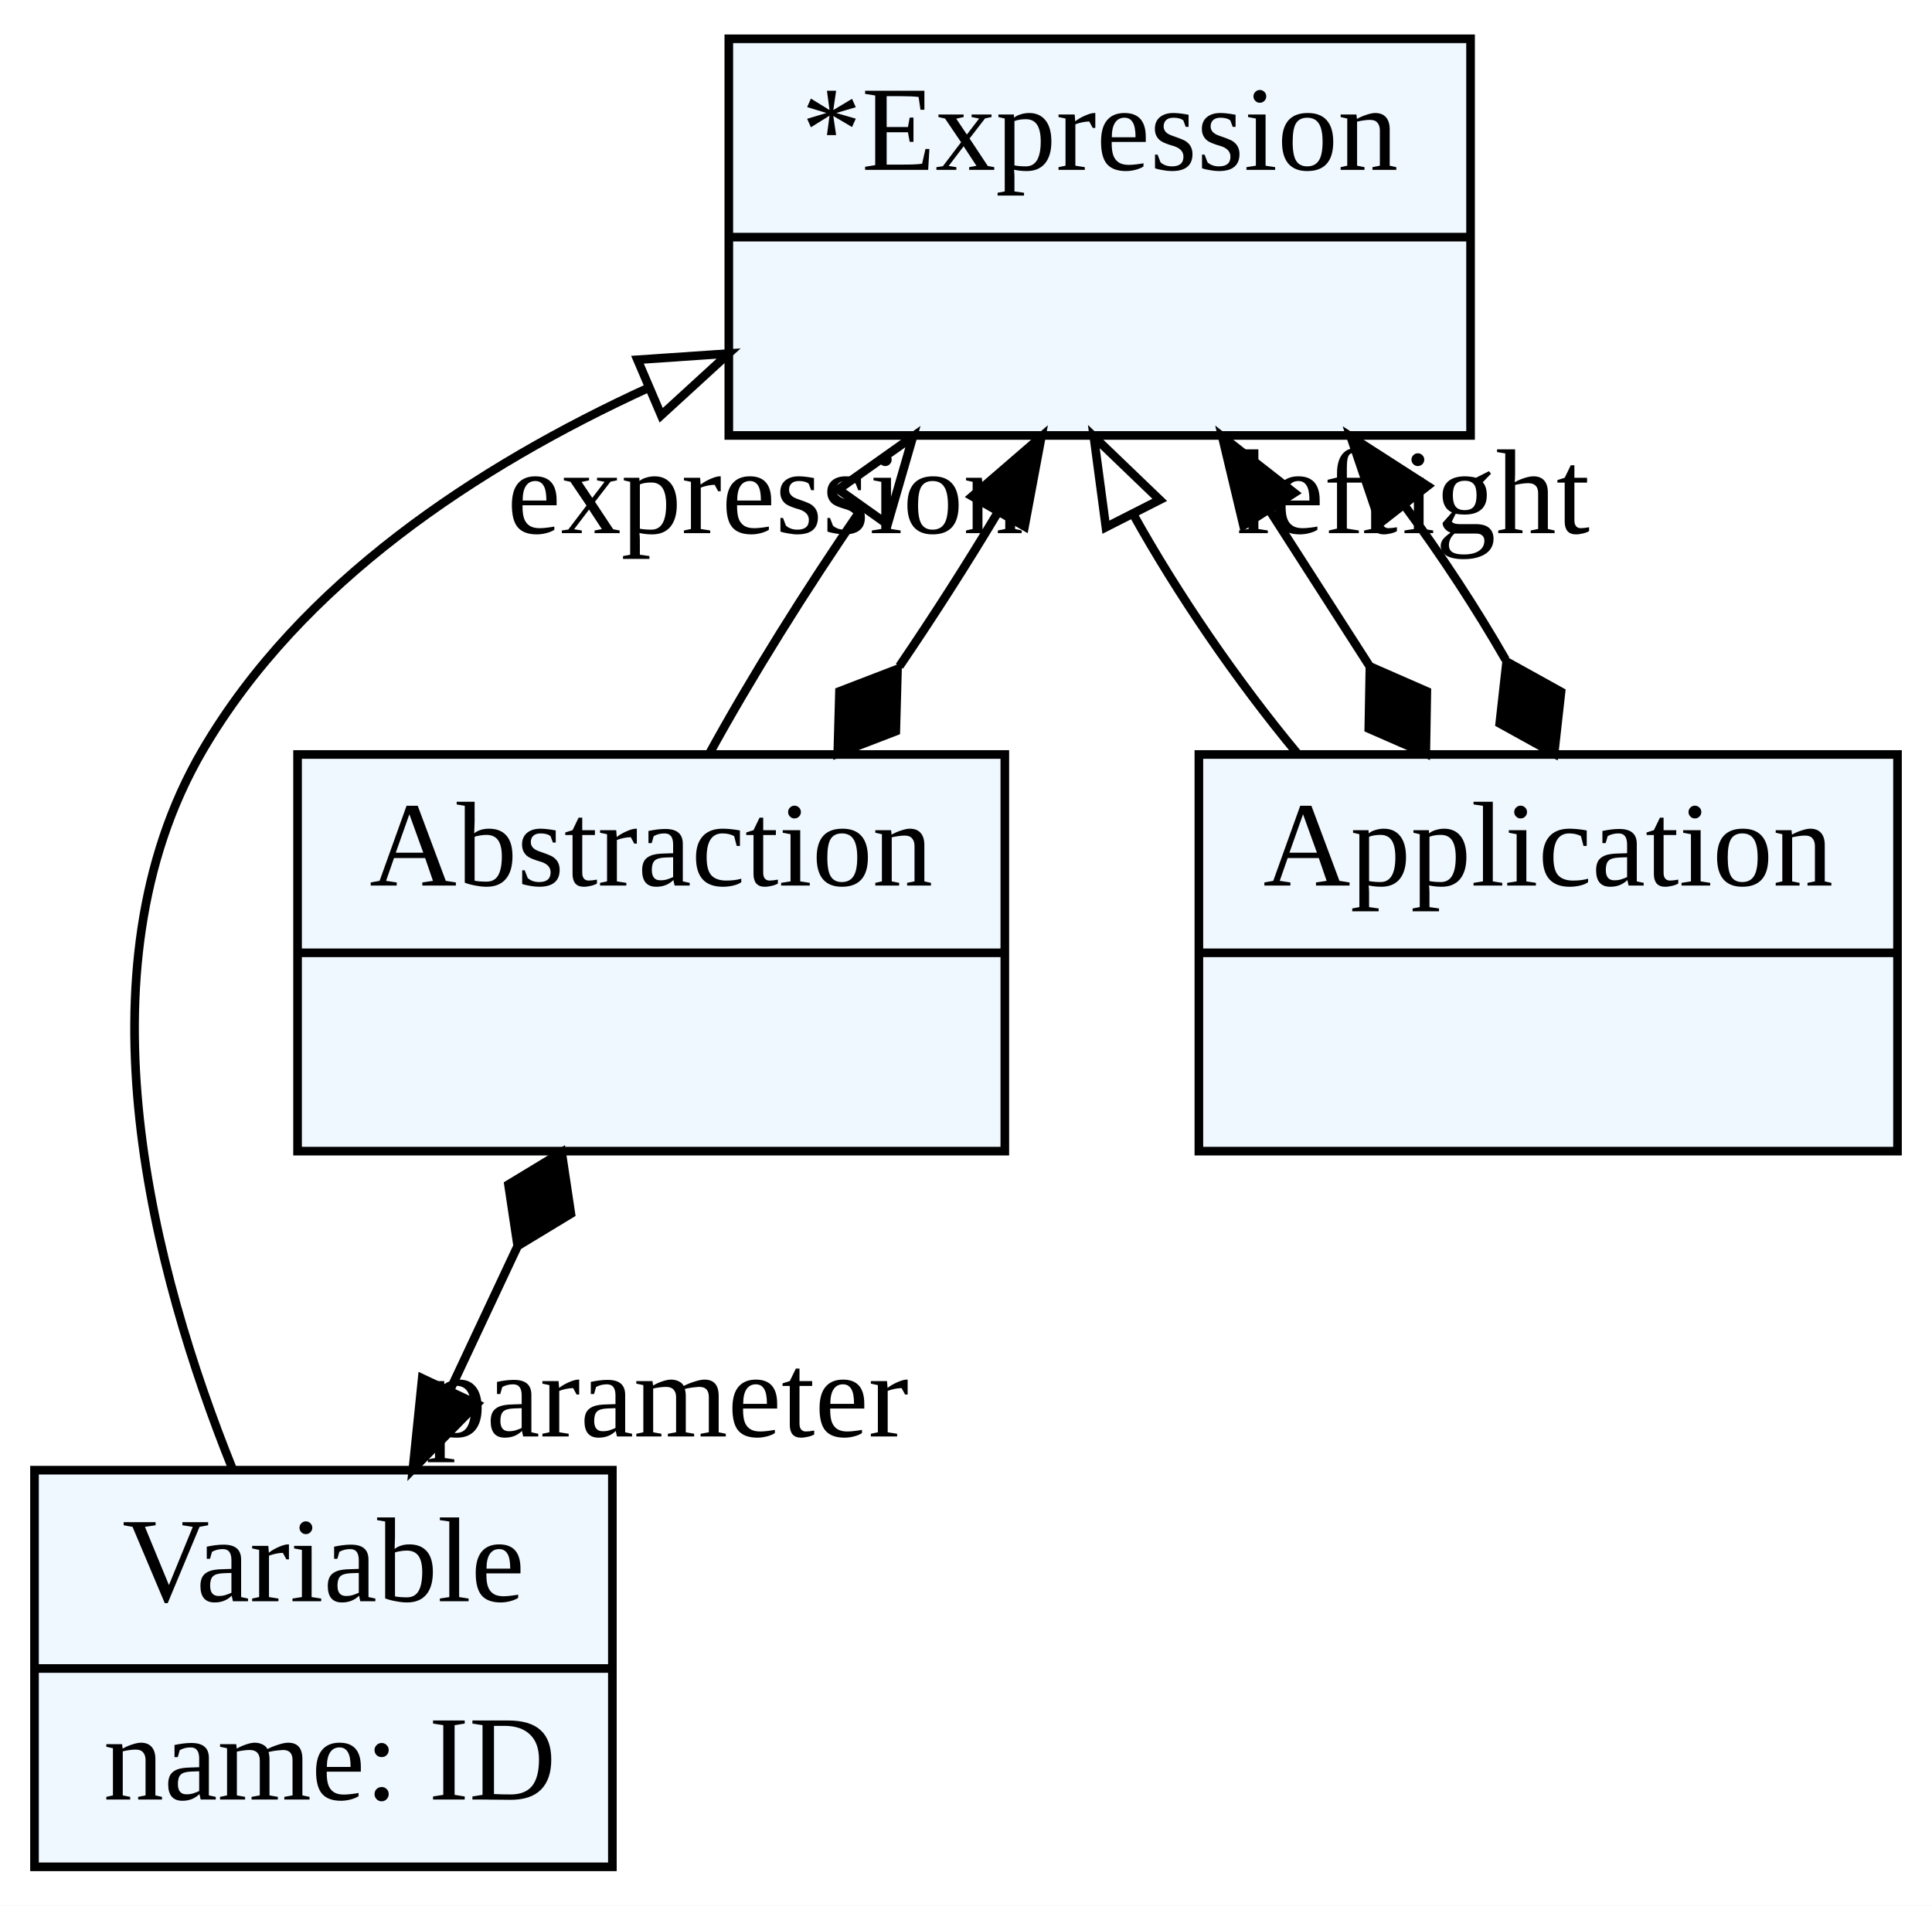
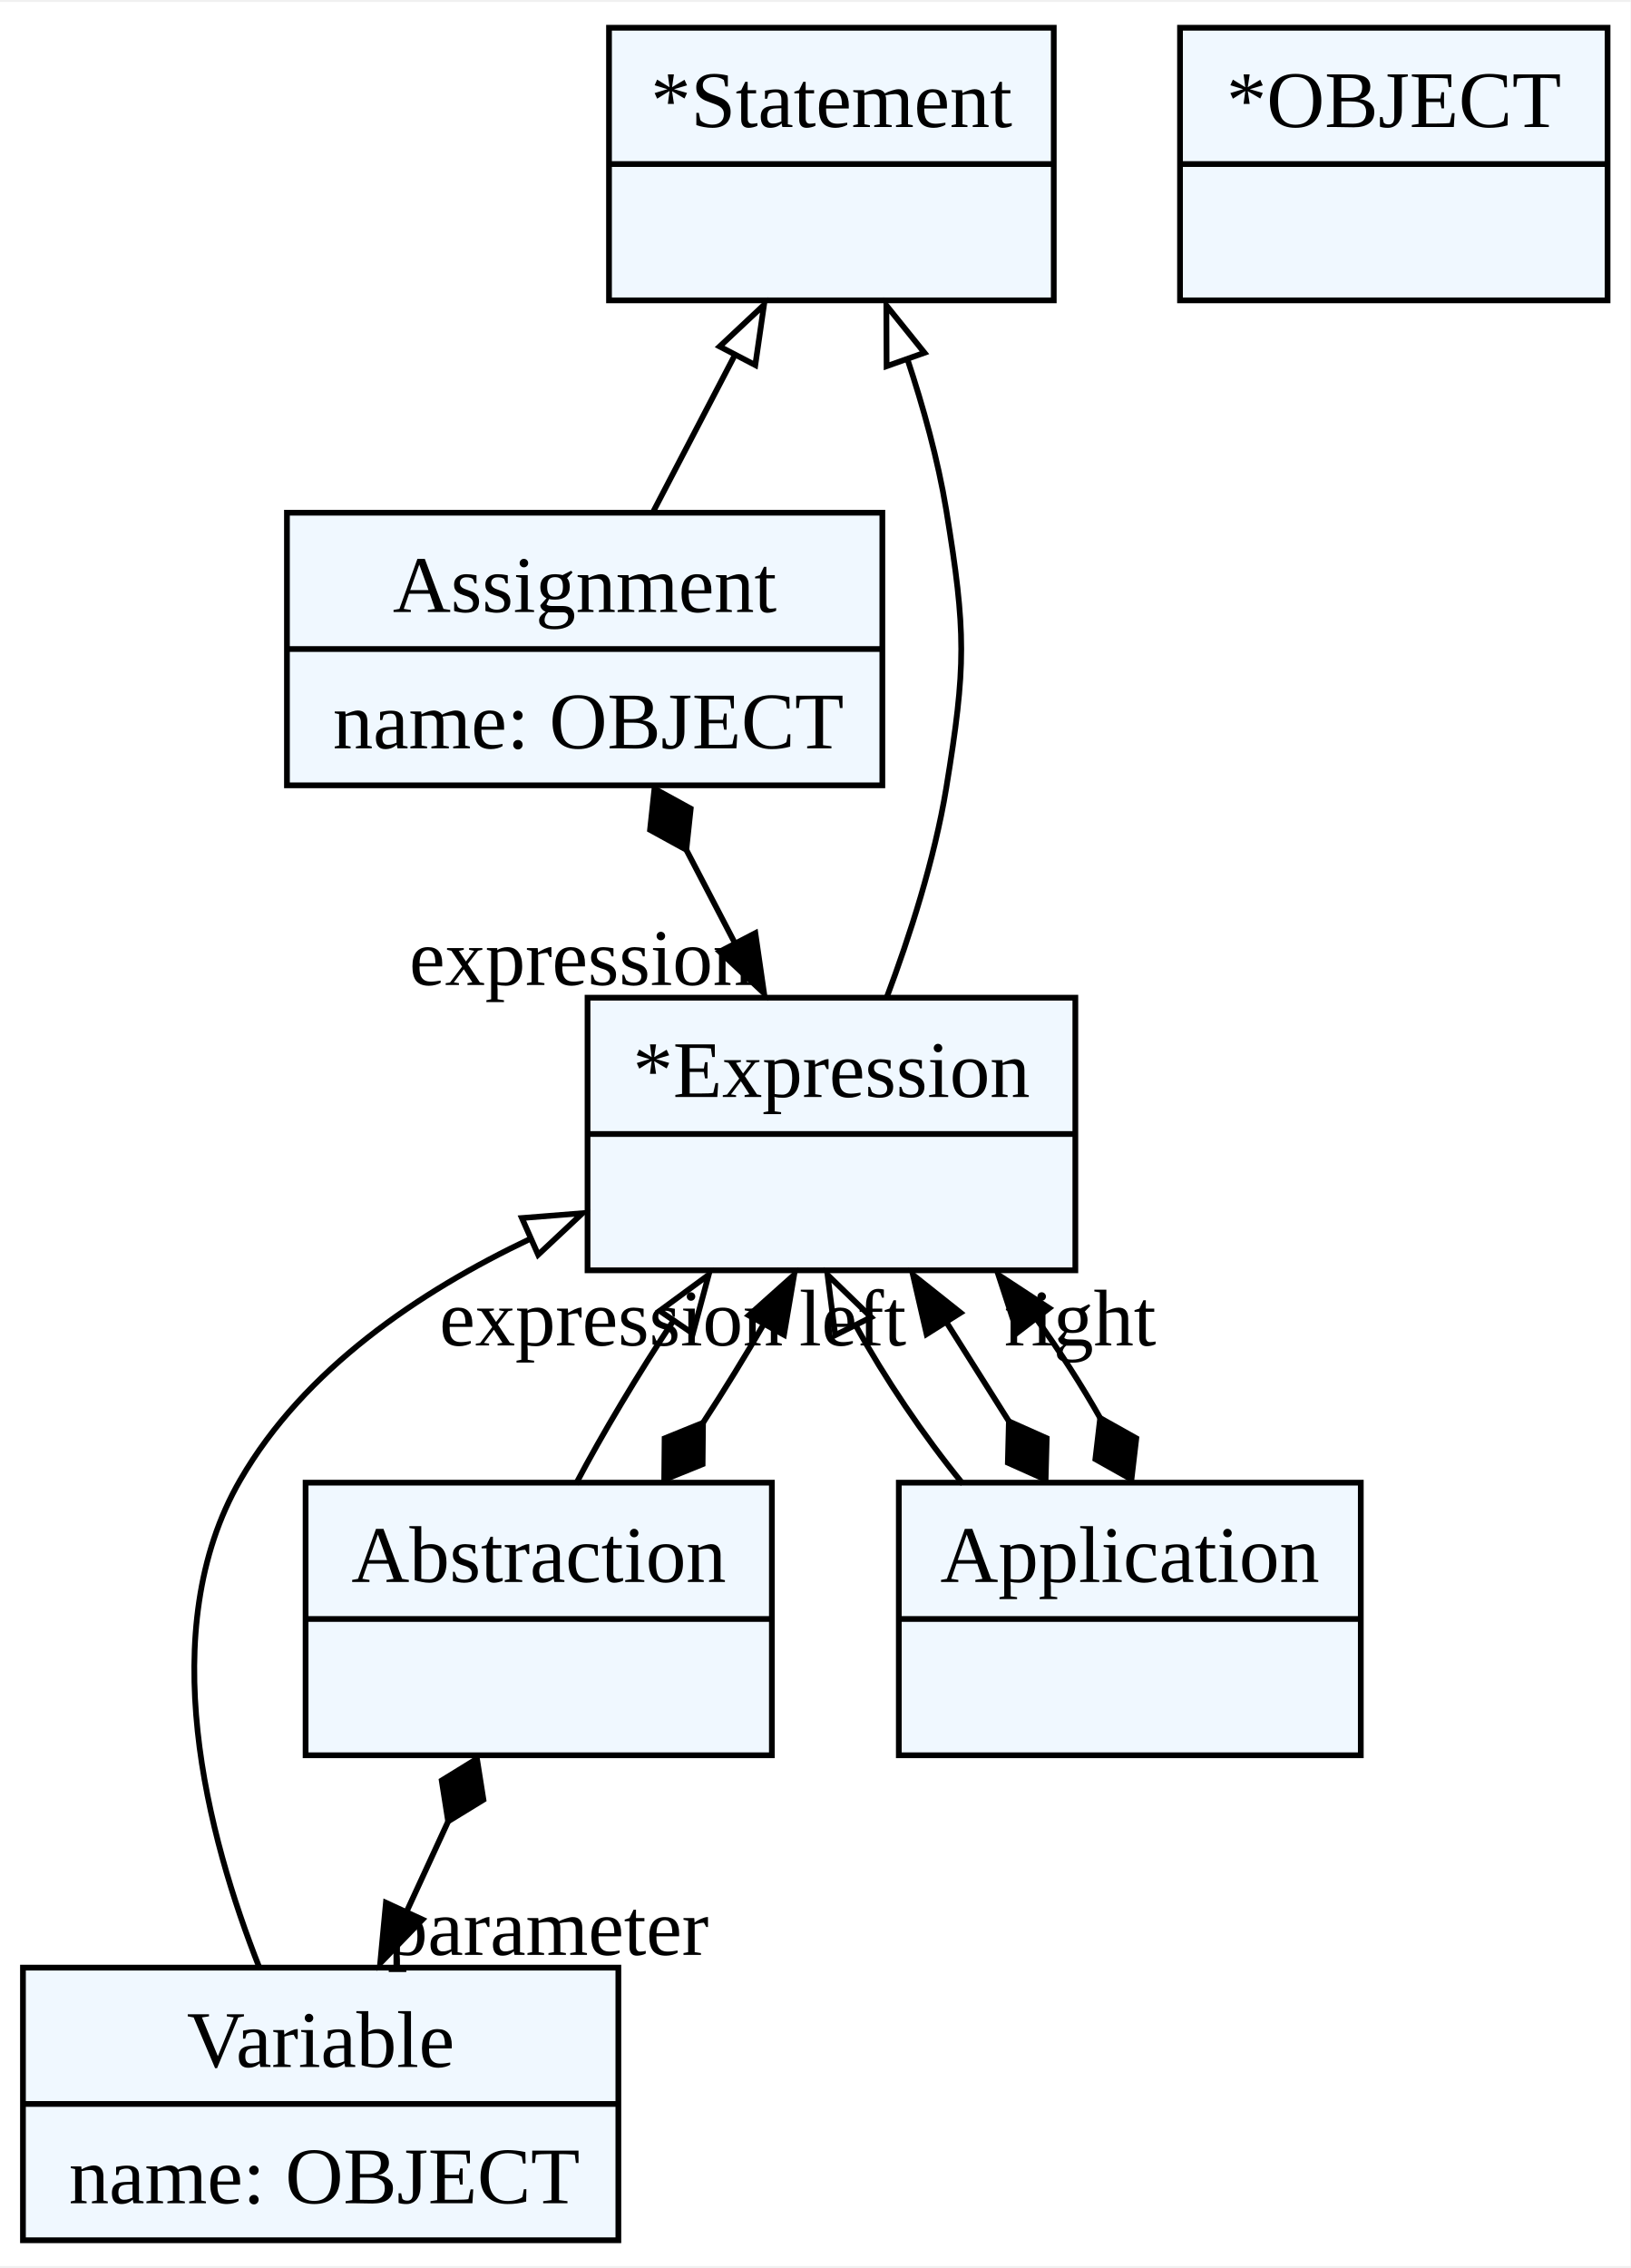
- <svg xmlns="http://www.w3.org/2000/svg" width="224pt" height="221pt" viewBox="0.00 0.00 224.00 221.00">
-   <g id="graph0" class="graph" transform="scale(1 1) rotate(0) translate(4 217)">
-     <polygon fill="white" stroke="transparent" points="-4,4 -4,-217 220,-217 220,4 -4,4" />
+ <svg xmlns="http://www.w3.org/2000/svg" width="284pt" height="395pt" viewBox="0.00 0.00 284.12 394.50">
+   <g id="graph0" class="graph" transform="scale(1 1) rotate(0) translate(4 390.5)">
+     <polygon fill="white" stroke="none" points="-4,4 -4,-390.5 280.12,-390.5 280.12,4 -4,4" />
    <g id="node1" class="node">
-       <polygon fill="aliceblue" stroke="black" points="80.5,-166.5 80.5,-212.5 166.5,-212.5 166.5,-166.5 80.5,-166.5" />
-       <text text-anchor="middle" x="123.5" y="-197.3" font-family="Times New Roman,serif" font-size="14.00">*Expression</text>
-       <polyline fill="none" stroke="black" points="80.5,-189.5 166.5,-189.5 " />
-       <text text-anchor="middle" x="123.5" y="-174.3" font-family="Times New Roman,serif" font-size="14.00"> </text>
+       <polygon fill="aliceblue" stroke="black" points="102.12,-338.5 102.12,-386 179.62,-386 179.62,-338.5 102.12,-338.5" />
+       <text text-anchor="middle" x="140.88" y="-368.7" font-family="Times New Roman,serif" font-size="14.00">*Statement</text>
+       <polyline fill="none" stroke="black" points="102.12,-362.25 179.62,-362.25" />
+       <text text-anchor="middle" x="140.88" y="-344.95" font-family="Times New Roman,serif" font-size="14.00"> </text>
    </g>
    <g id="node2" class="node">
-       <polygon fill="aliceblue" stroke="black" points="0,-0.5 0,-46.5 67,-46.5 67,-0.5 0,-0.5" />
-       <text text-anchor="middle" x="33.5" y="-31.3" font-family="Times New Roman,serif" font-size="14.00">Variable</text>
-       <polyline fill="none" stroke="black" points="0,-23.5 67,-23.5 " />
-       <text text-anchor="start" x="8" y="-8.3" font-family="Times New Roman,serif" font-size="14.00">name: ID</text>
+       <polygon fill="aliceblue" stroke="black" points="46,-254 46,-301.5 149.75,-301.5 149.75,-254 46,-254" />
+       <text text-anchor="middle" x="97.88" y="-284.2" font-family="Times New Roman,serif" font-size="14.00">Assignment</text>
+       <polyline fill="none" stroke="black" points="46,-277.75 149.75,-277.75" />
+       <text text-anchor="start" x="54" y="-260.45" font-family="Times New Roman,serif" font-size="14.00">name: OBJECT</text>
+     </g>
+     <g id="edge1" class="edge">
+       <path fill="none" stroke="black" d="M124.06,-328.99C119.23,-319.72 114.06,-309.81 109.61,-301.27" />
+       <polygon fill="none" stroke="black" points="121.4,-330.46 129.13,-337.71 127.61,-327.22 121.4,-330.46" />
+     </g>
+     <g id="node3" class="node">
+       <polygon fill="aliceblue" stroke="black" points="98.38,-169.5 98.38,-217 183.38,-217 183.38,-169.5 98.38,-169.5" />
+       <text text-anchor="middle" x="140.88" y="-199.7" font-family="Times New Roman,serif" font-size="14.00">*Expression</text>
+       <polyline fill="none" stroke="black" points="98.38,-193.25 183.38,-193.25" />
+       <text text-anchor="middle" x="140.88" y="-175.95" font-family="Times New Roman,serif" font-size="14.00"> </text>
    </g>
    <g id="edge2" class="edge">
-       <path fill="none" stroke="black" d="M71.16,-172.01C51.36,-162.93 30.88,-149.45 19.5,-130 4.48,-104.32 13.89,-69.21 22.94,-46.69" />
-       <polygon fill="none" stroke="black" points="69.91,-175.28 80.48,-176 72.66,-168.84 69.91,-175.28" />
+       <path fill="none" stroke="black" d="M154.08,-328.38C156.89,-319.92 159.44,-310.74 160.88,-302 164.37,-280.73 164.37,-274.77 160.88,-253.5 158.83,-241.07 154.54,-227.74 150.45,-216.88" />
+       <polygon fill="none" stroke="black" points="150.49,-327.03 150.45,-337.62 157.09,-329.37 150.49,-327.03" />
    </g>
-     <g id="node3" class="node">
-       <polygon fill="aliceblue" stroke="black" points="30.5,-83.5 30.5,-129.5 112.5,-129.5 112.5,-83.5 30.5,-83.5" />
-       <text text-anchor="middle" x="71.5" y="-114.3" font-family="Times New Roman,serif" font-size="14.00">Abstraction</text>
-       <polyline fill="none" stroke="black" points="30.5,-106.5 112.5,-106.5 " />
-       <text text-anchor="middle" x="71.5" y="-91.3" font-family="Times New Roman,serif" font-size="14.00"> </text>
-     </g>
-     <g id="edge1" class="edge">
-       <path fill="none" stroke="black" d="M95.89,-157.99C89.4,-148.56 83.04,-138.35 78.25,-129.61" />
-       <polygon fill="none" stroke="black" points="93.2,-160.24 101.85,-166.37 98.9,-156.19 93.2,-160.24" />
+     <g id="edge3" class="edge">
+       <path fill="none" stroke="black" d="M115.62,-242.71C118.47,-237.24 121.41,-231.6 124.23,-226.18" />
+       <polygon fill="black" stroke="black" points="115.59,-242.77 116.36,-249.94 110.04,-253.41 109.27,-246.24 115.59,-242.77" />
+       <polygon fill="black" stroke="black" points="127.62,-228.25 129.14,-217.77 121.41,-225.02 127.62,-228.25" />
+       <text text-anchor="middle" x="97.26" y="-219.22" font-family="Times New Roman,serif" font-size="14.00">expression </text>
    </g>
    <g id="node4" class="node">
-       <polygon fill="aliceblue" stroke="black" points="135,-83.5 135,-129.5 216,-129.5 216,-83.5 135,-83.5" />
-       <text text-anchor="middle" x="175.5" y="-114.3" font-family="Times New Roman,serif" font-size="14.00">Application</text>
-       <polyline fill="none" stroke="black" points="135,-106.5 216,-106.5 " />
-       <text text-anchor="middle" x="175.5" y="-91.3" font-family="Times New Roman,serif" font-size="14.00"> </text>
-     </g>
-     <g id="edge3" class="edge">
-       <path fill="none" stroke="black" d="M127.36,-157.41C132.51,-148.14 139.31,-138.18 146.42,-129.61" />
-       <polygon fill="none" stroke="black" points="124.22,-155.86 122.82,-166.37 130.46,-159.03 124.22,-155.86" />
+       <polygon fill="aliceblue" stroke="black" points="0,-0.5 0,-48 103.75,-48 103.75,-0.5 0,-0.5" />
+       <text text-anchor="middle" x="51.88" y="-30.7" font-family="Times New Roman,serif" font-size="14.00">Variable</text>
+       <polyline fill="none" stroke="black" points="0,-24.25 103.75,-24.25" />
+       <text text-anchor="start" x="8" y="-6.95" font-family="Times New Roman,serif" font-size="14.00">name: OBJECT</text>
    </g>
    <g id="edge5" class="edge">
-       <path fill="none" stroke="black" d="M100.28,-139.73C104.24,-145.55 108.12,-151.62 111.59,-157.41" />
-       <polygon fill="black" stroke="black" points="100.06,-139.41 93.33,-136.82 93.13,-129.61 99.86,-132.2 100.06,-139.41" />
-       <polygon fill="black" stroke="black" points="108.72,-159.44 116.74,-166.37 114.79,-155.95 108.72,-159.44" />
-       <text text-anchor="middle" x="84.74" y="-155.17" font-family="Times New Roman,serif" font-size="14.00">expression </text>
+       <path fill="none" stroke="black" d="M88.44,-175C69,-165.78 49,-152.24 37.88,-133 22.67,-106.71 32.13,-70.87 41.24,-47.89" />
+       <polygon fill="none" stroke="black" points="86.94,-178.61 97.5,-179.45 89.77,-172.21 86.94,-178.61" />
+     </g>
+     <g id="node5" class="node">
+       <polygon fill="aliceblue" stroke="black" points="49.25,-85 49.25,-132.5 130.5,-132.5 130.5,-85 49.25,-85" />
+       <text text-anchor="middle" x="89.88" y="-115.2" font-family="Times New Roman,serif" font-size="14.00">Abstraction</text>
+       <polyline fill="none" stroke="black" points="49.25,-108.75 130.5,-108.75" />
+       <text text-anchor="middle" x="89.88" y="-91.45" font-family="Times New Roman,serif" font-size="14.00"> </text>
    </g>
    <g id="edge4" class="edge">
-       <path fill="none" stroke="black" d="M55.96,-72.37C53.41,-66.95 50.78,-61.34 48.26,-55.96" />
-       <polygon fill="black" stroke="black" points="56.02,-72.5 62.19,-76.24 61.12,-83.37 54.95,-79.63 56.02,-72.5" />
-       <polygon fill="black" stroke="black" points="51.29,-54.17 43.87,-46.61 44.95,-57.15 51.29,-54.17" />
-       <text text-anchor="middle" x="73.37" y="-50.41" font-family="Times New Roman,serif" font-size="14.00">parameter </text>
+       <path fill="none" stroke="black" d="M113.44,-160.88C107.14,-151.35 100.99,-141.08 96.35,-132.27" />
+       <polygon fill="none" stroke="black" points="110.95,-162.44 119.49,-168.71 116.73,-158.48 110.95,-162.44" />
+     </g>
+     <g id="node6" class="node">
+       <polygon fill="aliceblue" stroke="black" points="152.62,-85 152.62,-132.5 233.12,-132.5 233.12,-85 152.62,-85" />
+       <text text-anchor="middle" x="192.88" y="-115.2" font-family="Times New Roman,serif" font-size="14.00">Application</text>
+       <polyline fill="none" stroke="black" points="152.62,-108.75 233.12,-108.75" />
+       <text text-anchor="middle" x="192.88" y="-91.45" font-family="Times New Roman,serif" font-size="14.00"> </text>
    </g>
    <g id="edge6" class="edge">
-       <path fill="none" stroke="black" d="M154.74,-139.83C150.96,-145.72 147.03,-151.85 143.27,-157.7" />
-       <polygon fill="black" stroke="black" points="154.83,-139.71 154.7,-132.5 161.31,-129.61 161.43,-136.82 154.83,-139.71" />
-       <polygon fill="black" stroke="black" points="140.17,-156.06 137.71,-166.37 146.06,-159.84 140.17,-156.06" />
-       <text text-anchor="middle" x="148.71" y="-155.17" font-family="Times New Roman,serif" font-size="14.00">left </text>
+       <path fill="none" stroke="black" d="M145.06,-159.99C150.17,-150.72 156.83,-140.81 163.8,-132.27" />
+       <polygon fill="none" stroke="black" points="141.54,-158.2 140.2,-168.71 147.8,-161.33 141.54,-158.2" />
+     </g>
+     <g id="edge8" class="edge">
+       <path fill="none" stroke="black" d="M118.48,-142.9C122.22,-148.63 125.89,-154.59 129.18,-160.29" />
+       <polygon fill="black" stroke="black" points="118.5,-142.93 111.81,-140.22 111.74,-133.01 118.43,-135.72 118.5,-142.93" />
+       <polygon fill="black" stroke="black" points="126.48,-161.65 134.38,-168.71 132.61,-158.26 126.48,-161.65" />
+       <text text-anchor="middle" x="102.51" y="-156.41" font-family="Times New Roman,serif" font-size="14.00">expression </text>
    </g>
    <g id="edge7" class="edge">
-       <path fill="none" stroke="black" d="M170.56,-140.5C167.19,-146.38 163.2,-152.48 158.92,-158.27" />
-       <polygon fill="black" stroke="black" points="170.68,-140.27 169.88,-133.1 176.19,-129.61 176.99,-136.77 170.68,-140.27" />
-       <polygon fill="black" stroke="black" points="156,-156.33 152.6,-166.37 161.51,-160.64 156,-156.33" />
-       <text text-anchor="middle" x="167.1" y="-155.17" font-family="Times New Roman,serif" font-size="14.00">right </text>
+       <path fill="none" stroke="black" d="M74.06,-73.41C71.63,-68.13 69.13,-62.7 66.72,-57.47" />
+       <polygon fill="black" stroke="black" points="74.09,-73.49 80.24,-77.26 79.11,-84.39 72.97,-80.61 74.09,-73.49" />
+       <polygon fill="black" stroke="black" points="69.61,-56.38 62.25,-48.77 63.25,-59.31 69.61,-56.38" />
+       <text text-anchor="middle" x="91.5" y="-50.22" font-family="Times New Roman,serif" font-size="14.00">parameter </text>
+     </g>
+     <g id="edge9" class="edge">
+       <path fill="none" stroke="black" d="M171.91,-143.02C168.25,-148.81 164.46,-154.83 160.84,-160.58" />
+       <polygon fill="black" stroke="black" points="171.8,-143.18 171.62,-135.97 178.2,-133.03 178.39,-140.24 171.8,-143.18" />
+       <polygon fill="black" stroke="black" points="157.46,-158.38 155.08,-168.71 163.38,-162.11 157.46,-158.38" />
+       <text text-anchor="middle" x="144.58" y="-156.41" font-family="Times New Roman,serif" font-size="14.00">left </text>
+     </g>
+     <g id="edge10" class="edge">
+       <path fill="none" stroke="black" d="M187.74,-143.71C184.47,-149.49 180.62,-155.47 176.51,-161.17" />
+       <polygon fill="black" stroke="black" points="187.71,-143.76 186.87,-136.6 193.16,-133.07 194,-140.23 187.71,-143.76" />
+       <polygon fill="black" stroke="black" points="173.27,-158.64 169.97,-168.71 178.83,-162.9 173.27,-158.64" />
+       <text text-anchor="middle" x="184.22" y="-156.41" font-family="Times New Roman,serif" font-size="14.00">right </text>
+     </g>
+     <g id="node7" class="node">
+       <polygon fill="aliceblue" stroke="black" points="201.62,-338.5 201.62,-386 276.12,-386 276.12,-338.5 201.62,-338.5" />
+       <text text-anchor="middle" x="238.88" y="-368.7" font-family="Times New Roman,serif" font-size="14.00">*OBJECT</text>
+       <polyline fill="none" stroke="black" points="201.62,-362.25 276.12,-362.25" />
+       <text text-anchor="middle" x="238.88" y="-344.95" font-family="Times New Roman,serif" font-size="14.00"> </text>
    </g>
  </g>
</svg>
